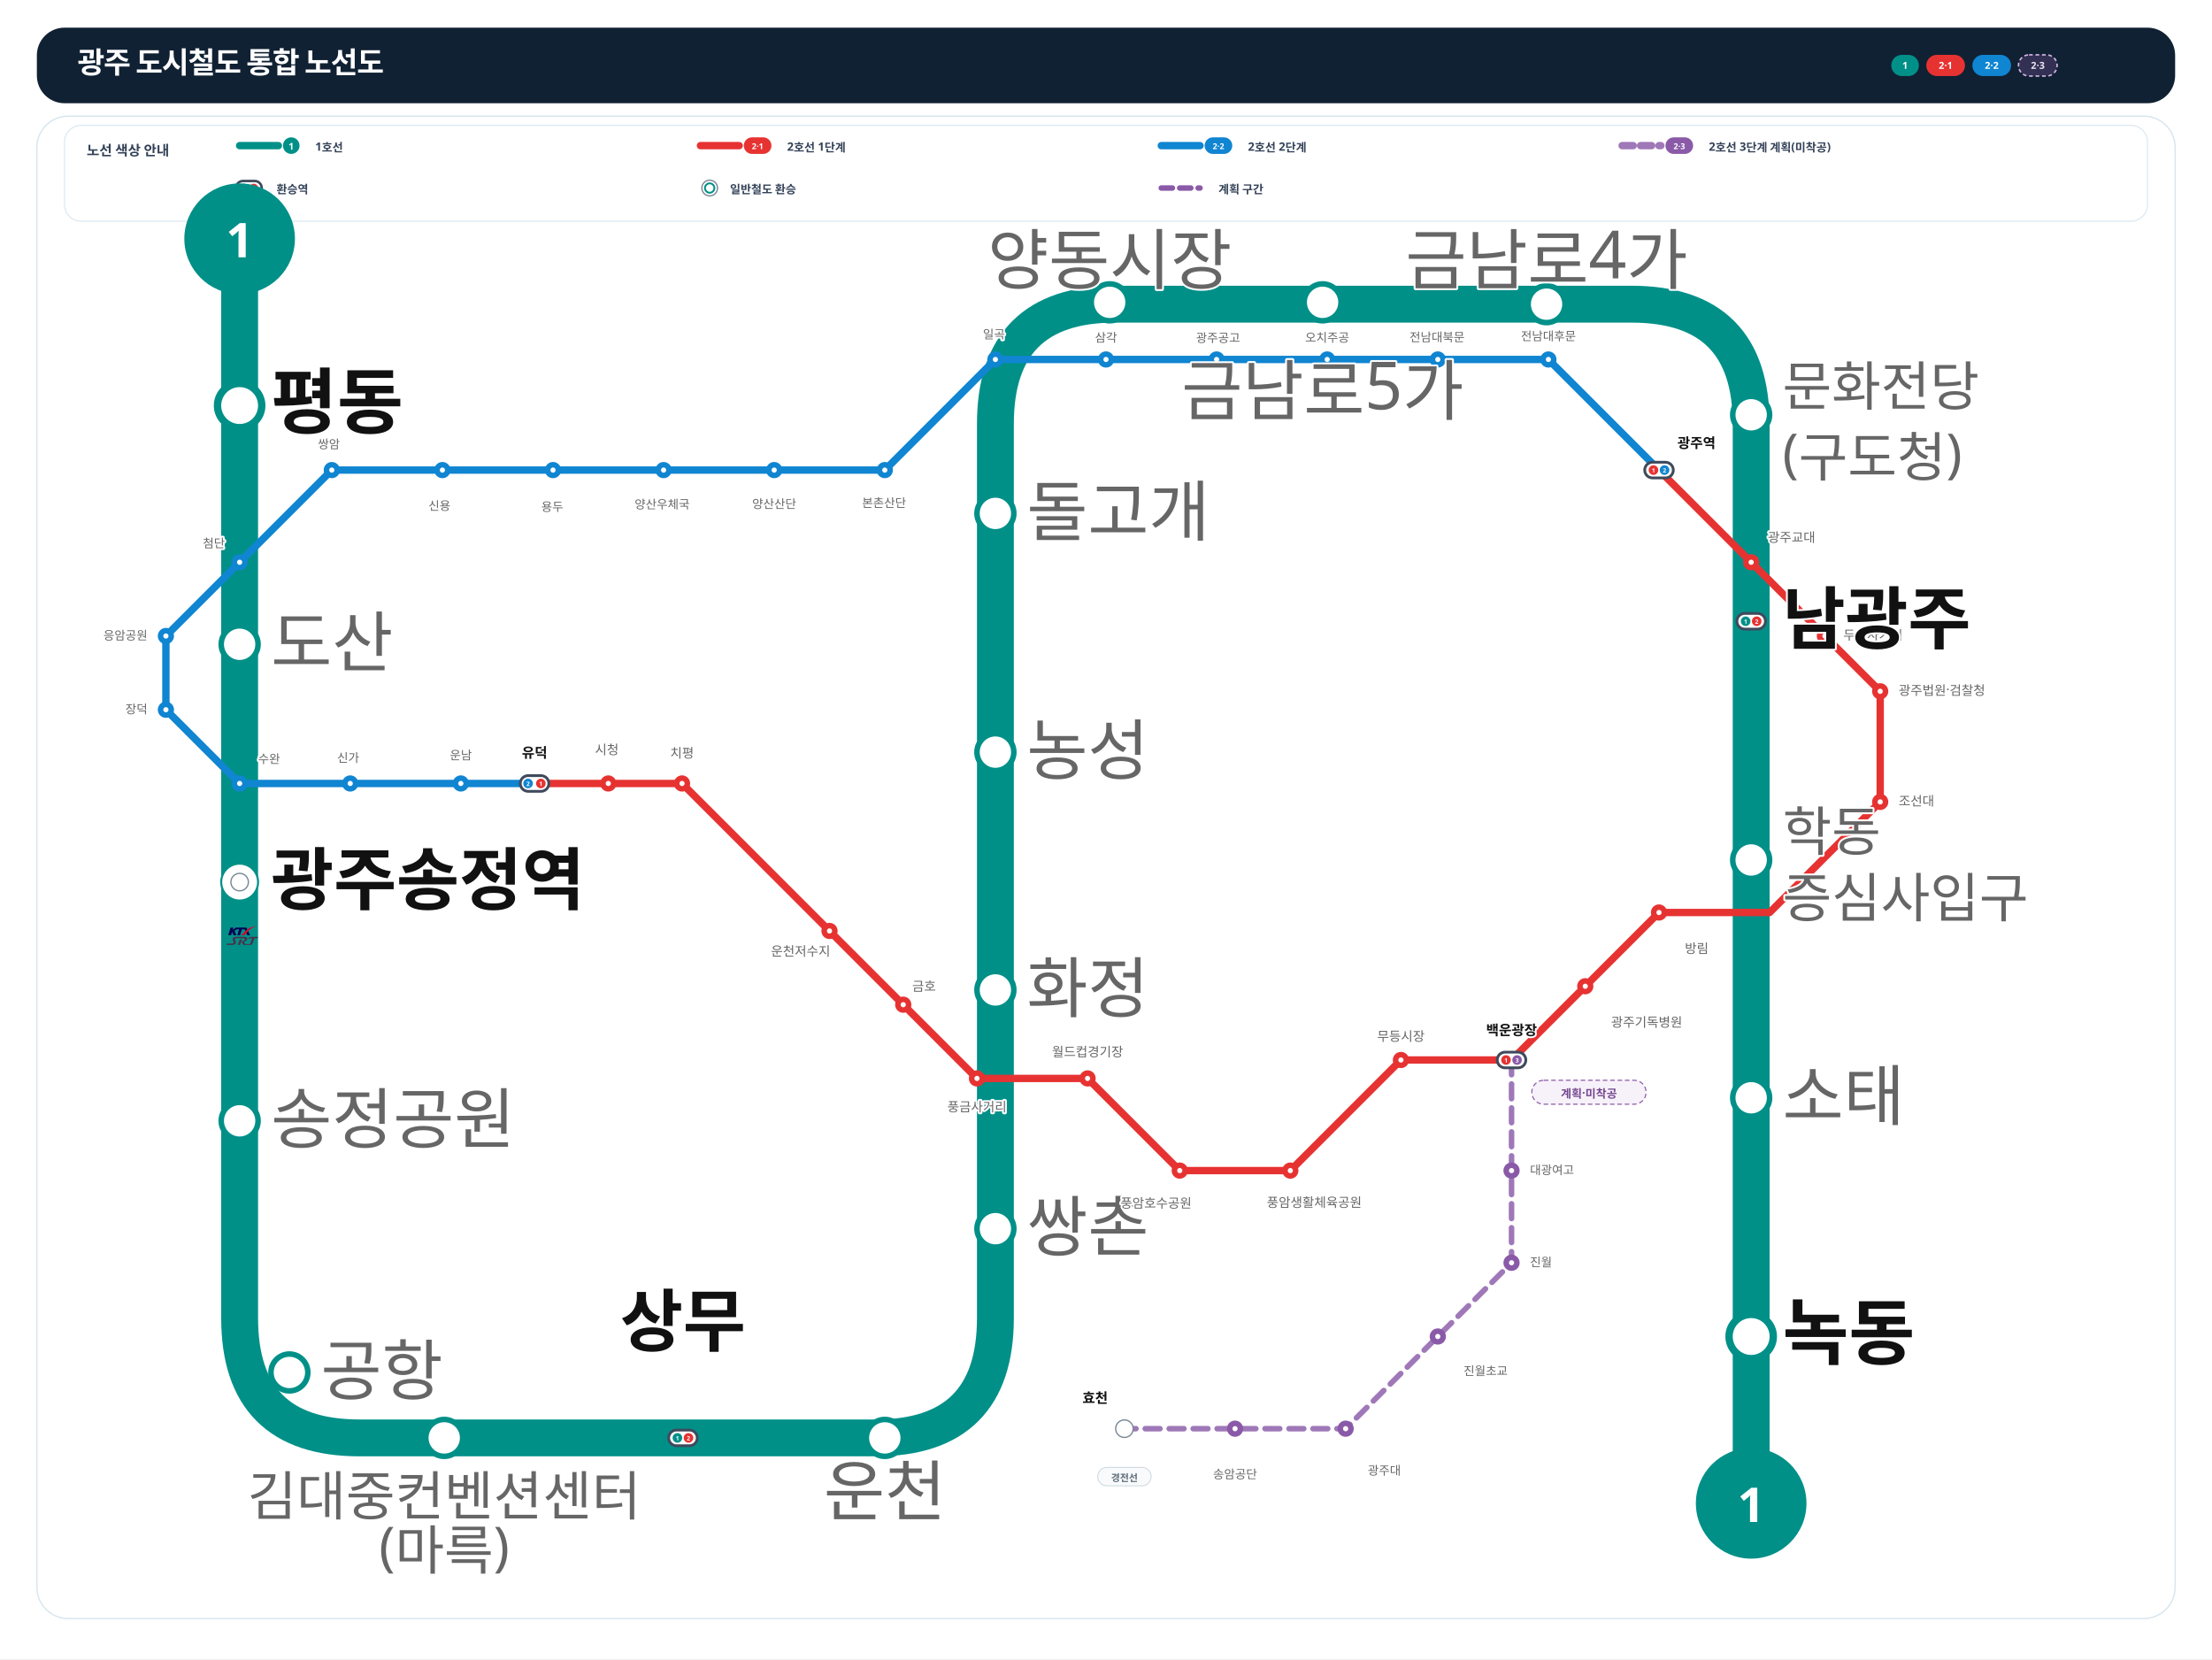
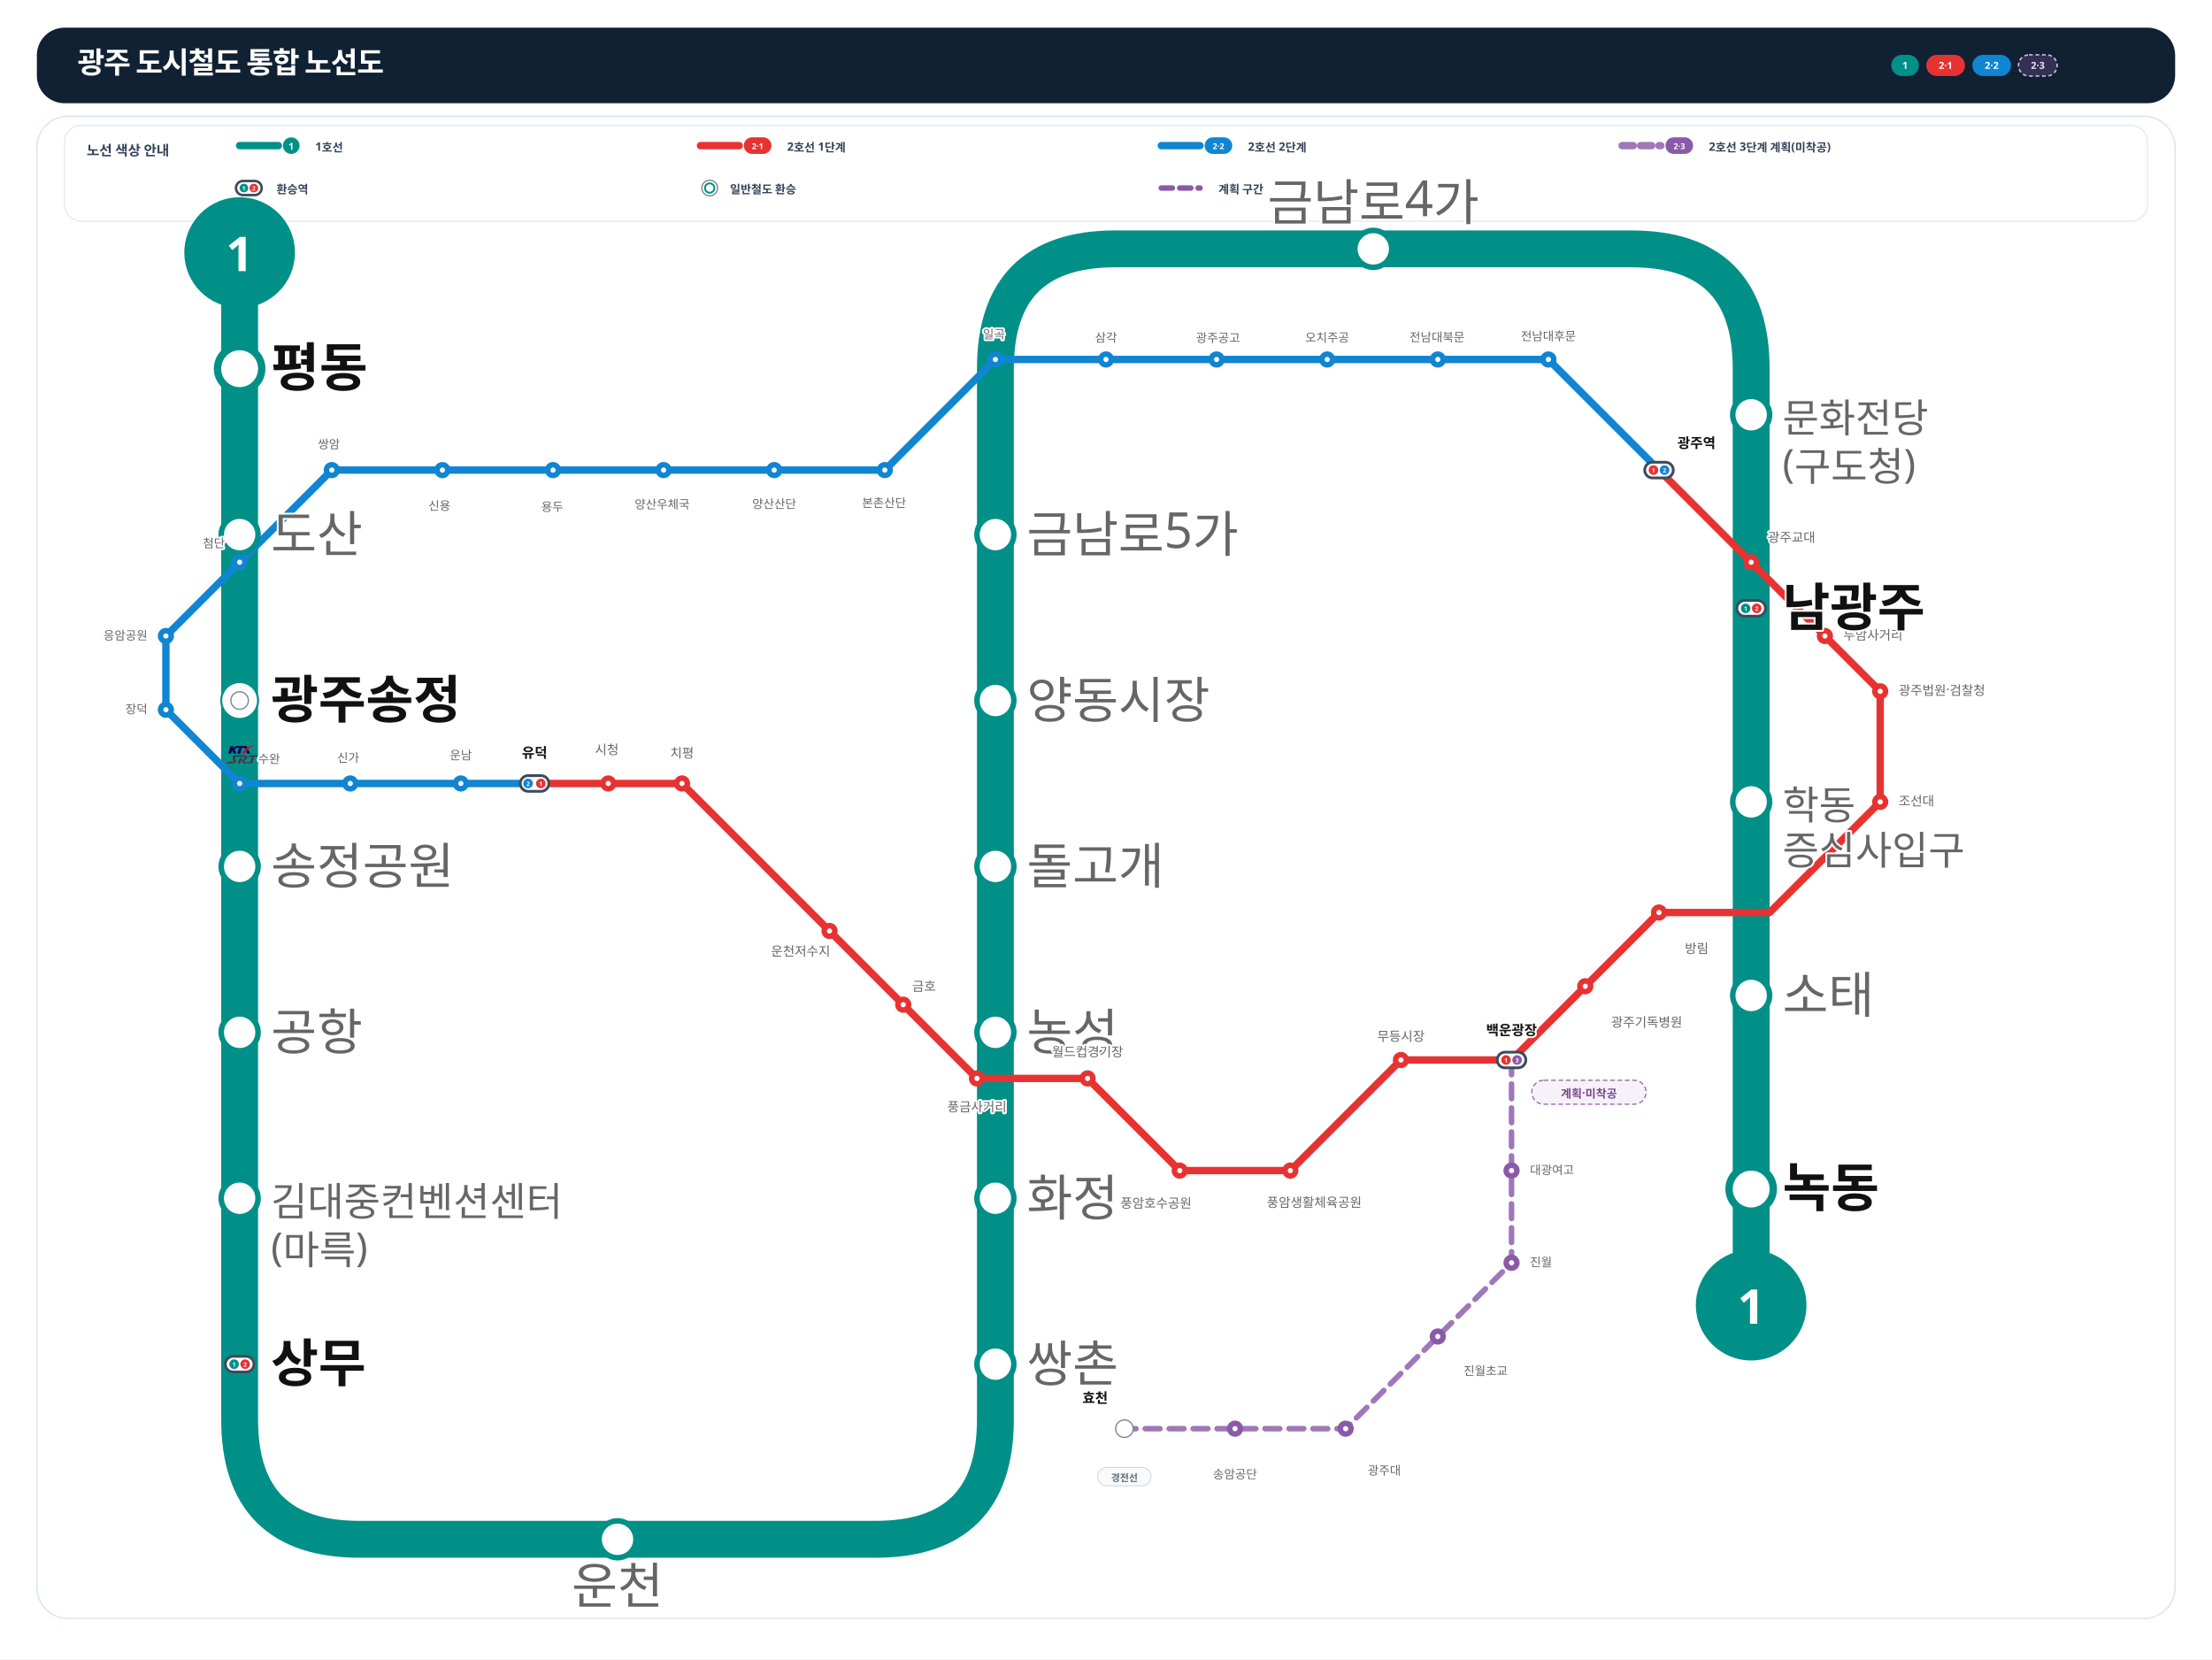
<svg xmlns="http://www.w3.org/2000/svg" width="2400" height="1800" viewBox="0 0 2400 1800" version="1.1" role="img" aria-labelledby="map-title map-description" preserveAspectRatio="xMidYMid meet" id="gwangju-metro-sma-v1-family-map" style="font-family: Pretendard;" data-base-template="easy-subway-sma-v1.svg" data-design-family="sma-v1" data-base-unit-u="8px" data-line-width="1u" data-grid="3u" data-corner-radius="2.5u" data-parallel-gap="0.25u" data-octolinear="true" data-district-labels="removed" data-revision="sma-v1-cultural-center-separation-phase3-status-rail-logos-v5" data-station-data-verified="2026-07-12" data-station-data-basis="GRTC-current-line1-and-official-line2-plan" data-line2-name-status="phase1-citizen-preference;phase2-3-provisional" data-route-shape="octolinear-rounded-ring" data-left-ring-smoothing="237-238-201-202-203" data-font-policy="Pretendard-only" data-phase3-status="planned-unbuilt-separate-project-review" data-cultural-center-overlap="resolved" data-rail-logo-format="inline-svg-paths">
  <defs id="ui-card-background-definitions">
    <clipPath id="rounded-map-card-clip-area">
      <rect x="40" y="126" width="2320" height="1630" rx="34" ry="34" id="rect1" />
    </clipPath>
    <style id="sma-v1-family-style" type="text/css">
#gwangju-metro-sma-v1-family-map { font-family:Pretendard; }
#gwangju-metro-sma-v1-family-map text,
#gwangju-metro-sma-v1-family-map tspan { font-family:Pretendard; }
.ui-title { fill:#FFFFFF; font-size:32px; font-weight:900; letter-spacing:-1px; }
.ui-chip-label { fill:#FFFFFF; font-size:10.5px; font-weight:900; text-anchor:middle; dominant-baseline:middle; }
.ui-note { fill:#6E7F8B; font-size:12px; font-weight:650; letter-spacing:-0.2px; }
.route { fill:none; stroke-width:8px; stroke-linecap:round; stroke-linejoin:round; stroke-miterlimit:1; shape-rendering:geometricPrecision; }
.route-line1-width { stroke-width:40px; }
.route-phase3 { stroke-width:6px; stroke-dasharray:16 10; }
.station-node { fill:#FFFFFF; stroke-width:6px; vector-effect:non-scaling-stroke; shape-rendering:geometricPrecision; }
.station-node-terminal { stroke-width:8px; }
.station-label { paint-order:stroke; stroke:#FFFFFF; stroke-width:4px; stroke-linecap:round; stroke-linejoin:round; text-rendering:geometricPrecision; }
.station-label-ordinary { fill:#666666; font-size:14px; font-weight:400; }
.station-label-small { font-size:13px; }
.station-label-transfer { fill:#111111; font-size:15px; font-weight:600; }
.station-label-terminal { fill:#111111; font-size:15px; font-weight:700; }
.transfer-badge-label { fill:#FFFFFF; font-size:6.5px; font-weight:900; text-anchor:middle; dominant-baseline:central; alignment-baseline:middle; pointer-events:none; }
.legend-title { fill:#344258; font-size:15px; font-weight:900; dominant-baseline:central; }
.legend-name { fill:#344258; font-size:12.5px; font-weight:760; dominant-baseline:central; }
.legend-sub { fill:#6E7F8B; font-size:11.5px; font-weight:600; dominant-baseline:central; }
.rail-chip-text { fill:#5E6C78; font-size:10.5px; font-weight:800; text-anchor:middle; dominant-baseline:central; }

.phase-status-chip-text { fill:#75478F; font-size:12.5px; font-weight:800; text-anchor:middle; dominant-baseline:central; }
</style>
  </defs>
  <rect x="0" y="0" width="2400" height="1800" id="page-background" fill="#FFFFFF" />
  <g id="header-title-legend-and-status-layer">
    <rect x="40" y="30" width="2320" height="82" rx="30" ry="30" id="header-background-pill" fill="#102133" />
    <text x="84" y="79.267" id="header-title-text" class="ui-title">광주 도시철도 통합 노선도</text>
    <g id="header-route-badge-1" class="header-route-badge" data-line="1" data-line-color="#009088">
      <rect x="2052" y="59.5" width="30" height="23" rx="11.5" ry="11.5" fill="#009088" id="rect2" />
      <text x="2067.0" y="71.0" class="ui-chip-label" id="text2">1</text>
    </g>
    <g id="header-route-badge-2-phase1" class="header-route-badge" data-line="2-phase1" data-line-color="#E63332">
      <rect x="2090" y="59.5" width="42" height="23" rx="11.5" ry="11.5" fill="#E63332" id="rect3" />
      <text x="2111.0" y="71.0" class="ui-chip-label" id="text3">2·1</text>
    </g>
    <g id="header-route-badge-2-phase2" class="header-route-badge" data-line="2-phase2" data-line-color="#1085D1">
      <rect x="2140" y="59.5" width="42" height="23" rx="11.5" ry="11.5" fill="#1085D1" id="rect4" />
      <text x="2161.0" y="71.0" class="ui-chip-label" id="text4">2·2</text>
    </g>
    <g id="header-route-badge-2-phase3" class="header-route-badge" data-line="2-phase3" data-line-color="#8A5AA8" data-status="planned-unbuilt">
      <rect x="2190" y="59.5" width="42" height="23" rx="11.5" ry="11.5" fill="#8A5AA8" id="rect5" fill-opacity="0.28" stroke="#D4B7E3" stroke-width="1.6" stroke-dasharray="4 3" />
      <text x="2211.0" y="71.0" class="ui-chip-label" id="text5" style="fill:#F0E5F5">2·3</text>
    </g>
  </g>
  <rect x="40" y="126" width="2320" height="1630" rx="34" ry="34" id="main-map-card-background" fill="#FFFFFF" stroke="#D7E5EE" stroke-width="1.4" />
  <g id="top-route-line-explanation-layer" data-name="상단 노선 색상 안내">
    <rect x="70" y="136" width="2260" height="104" rx="18" ry="18" id="top-route-line-explanation-background" fill="#FFFFFF" stroke="#D7E5EE" stroke-width="1.1" opacity="0.96" />
    <text x="94" y="162" id="top-route-line-explanation-title" class="legend-title">노선 색상 안내</text>
    <path d="M 260 158 L 302 158" fill="none" stroke="#009088" stroke-width="8" stroke-linecap="round" id="path5" />
    <rect x="307" y="149" width="18" height="18" rx="9" ry="9" fill="#009088" id="rect6" />
    <text x="316.0" y="158.4" fill="#FFFFFF" font-size="10.2" font-weight="900" text-anchor="middle" dominant-baseline="central" alignment-baseline="middle" id="text6">1</text>
    <text x="342" y="158.4" class="legend-name" text-anchor="start" id="text7">1호선</text>
    <path d="M 760 158 L 802 158" fill="none" stroke="#E63332" stroke-width="8" stroke-linecap="round" id="path7" />
    <rect x="807" y="149" width="30" height="18" rx="9" ry="9" fill="#E63332" id="rect7" />
    <text x="822.0" y="158.4" fill="#FFFFFF" font-size="8.8" font-weight="900" text-anchor="middle" dominant-baseline="central" alignment-baseline="middle" id="text8">2·1</text>
    <text x="854" y="158.4" class="legend-name" text-anchor="start" id="text9">2호선 1단계</text>
    <path d="M 1260 158 L 1302 158" fill="none" stroke="#1085D1" stroke-width="8" stroke-linecap="round" id="path9" />
    <rect x="1307" y="149" width="30" height="18" rx="9" ry="9" fill="#1085D1" id="rect9" />
    <text x="1322.0" y="158.4" fill="#FFFFFF" font-size="8.8" font-weight="900" text-anchor="middle" dominant-baseline="central" alignment-baseline="middle" id="text10">2·2</text>
    <text x="1354" y="158.4" class="legend-name" text-anchor="start" id="text11">2호선 2단계</text>
    <path d="M 1760 158 L 1802 158" fill="none" stroke="#8A5AA8" stroke-width="8" stroke-linecap="round" stroke-dasharray="12 8" id="path11" stroke-opacity="0.82" />
    <rect x="1807" y="149" width="30" height="18" rx="9" ry="9" fill="#8A5AA8" id="rect11" />
    <text x="1822.0" y="158.4" fill="#FFFFFF" font-size="8.8" font-weight="900" text-anchor="middle" dominant-baseline="central" alignment-baseline="middle" id="text12">2·3</text>
    <text x="1854" y="158.4" class="legend-name" text-anchor="start" id="text13">2호선 3단계 계획(미착공)</text>
    <g id="legend-transfer-capsule" class="ourclass-transfer-symbol">
      <path d="M 263.7 204 L 276.3 204" fill="none" stroke="#3F4A5C" stroke-width="18.0" stroke-linecap="round" stroke-linejoin="round" id="path13" />
      <path d="M 263.7 204 L 276.3 204" fill="none" stroke="#FFFFFF" stroke-width="12.6" stroke-linecap="round" stroke-linejoin="round" id="path14" />
      <circle cx="264.6" cy="204" r="4.68" fill="#009088" id="circle14" />
      <text x="264.6" y="204.18" class="transfer-badge-label" font-size="5.85" id="text14">1</text>
      <circle cx="275.4" cy="204" r="4.68" fill="#E63332" id="circle15" />
      <text x="275.4" y="204.18" class="transfer-badge-label" font-size="5.85" id="text15">2</text>
    </g>
    <text x="300" y="204.4" class="legend-name" id="text16">환승역</text>
    <circle cx="770" cy="204" r="8.5" fill="#FFFFFF" stroke="#7A8895" stroke-width="1.4" id="circle16" />
    <circle cx="770" cy="204" r="5.1" fill="#FFFFFF" stroke="#009088" stroke-width="2" id="circle17" />
    <text x="792" y="204.4" class="legend-name" id="text17">일반철도 환승</text>
    <path d="M 1260 204 L 1302 204" fill="none" stroke="#8A5AA8" stroke-width="6" stroke-linecap="round" stroke-dasharray="12 8" id="path17" />
    <text x="1322" y="204.4" class="legend-name" id="text18">계획 구간</text>
  </g>
  <g id="map-card-clipped-content-layer" clip-path="url(#rounded-map-card-clip-area)">
    <g id="main-map-layer">
      <g id="route-lines-layer" data-name="노선" class="render-layer route-layer">
-         <path d="M 260 259 L 260 440 L 260 1430 Q 260 1560 390 1560 L 950 1560 Q 1080 1560 1080 1430 L 1080 460 Q 1080 330 1210 330 L 1770 330 Q 1900 330 1900 460 L 1900 1450 L 1900 1631" id="route-line1" class="route route-line1-width" stroke="#009088" data-line="line1" data-line-color="#009088" />
+         <path d="M 260 274 L 260 400 L 260 1540 Q 260 1670 390 1670 L 950 1670 Q 1080 1670 1080 1540 L 1080 400 Q 1080 270 1210 270 L 1770 270 Q 1900 270 1900 400 L 1900 1290 L 1900 1416" id="route-line1" class="route route-line1-width" stroke="#009088" data-line="line1" data-line-color="#009088" />
        <g class="line-terminal-badge" data-role="line-terminal-badge" id="line-terminal-badge-pyeongdong">
-           <circle cx="260" cy="259" r="60" fill="#009088" data-role="line-terminal-badge" id="line-terminal-badge-circle-pyeongdong" />
-           <text x="260" y="259" fill="#FFFFFF" font-size="52" font-weight="900" text-anchor="middle" dominant-baseline="central" data-role="line-terminal-badge" id="line-terminal-badge-label-pyeongdong">1</text>
+           <circle cx="260" cy="274" r="60" fill="#009088" data-role="line-terminal-badge" id="line-terminal-badge-circle-pyeongdong" />
+           <text x="260" y="274" fill="#FFFFFF" font-size="52" font-weight="900" text-anchor="middle" dominant-baseline="central" data-role="line-terminal-badge" id="line-terminal-badge-label-pyeongdong">1</text>
        </g>
        <g class="line-terminal-badge" data-role="line-terminal-badge" id="line-terminal-badge-nokdong">
-           <circle cx="1900" cy="1631" r="60" fill="#009088" data-role="line-terminal-badge" id="line-terminal-badge-circle-nokdong" />
-           <text x="1900" y="1631" fill="#FFFFFF" font-size="52" font-weight="900" text-anchor="middle" dominant-baseline="central" data-role="line-terminal-badge" id="line-terminal-badge-label-nokdong">1</text>
+           <circle cx="1900" cy="1416" r="60" fill="#009088" data-role="line-terminal-badge" id="line-terminal-badge-circle-nokdong" />
+           <text x="1900" y="1416" fill="#FFFFFF" font-size="52" font-weight="900" text-anchor="middle" dominant-baseline="central" data-role="line-terminal-badge" id="line-terminal-badge-label-nokdong">1</text>
        </g>
        <polyline points="580,850 660,850 740,850 820,930 900,1010 980,1090 1060,1170 1180,1170 1280,1270 1400,1270 1520,1150 1640,1150 1720,1070 1800,990 1920,990 1980,930 2040,870 2040,750 1980,690 1900,610 1800,510" id="route-line2-phase1" class="route" stroke="#E63332" data-line="line2-phase1" data-line-color="#E63332" data-bend-smoothing="round-cap-round-join-global-pass" data-direction-system="octolinear" data-cultural-center-separation="1800,990-1920,990-1980,930" />
        <polyline points="1800,510 1680,390 1560,390 1440,390 1320,390 1200,390 1080,390 960,510 840,510 720,510 600,510 480,510 360,510 260,610 180,690 180,770 260,850 380,850 500,850 580,850" id="route-line2-phase2" class="route" stroke="#1085D1" data-line="line2-phase2" data-line-color="#1085D1" data-bend-smoothing="round-cap-round-join-global-pass" data-direction-system="octolinear" />
        <polyline points="1640,1150 1640,1270 1640,1370 1560,1450 1460,1550 1340,1550 1220,1550" id="route-line2-phase3" class="route route-phase3" stroke="#8A5AA8" data-line="line2-phase3" data-line-color="#8A5AA8" data-status="planned-unbuilt" data-project-review="separate-project-after-phase1-2" stroke-opacity="0.82" />
      </g>
      <g id="phase3-planning-status-chip" data-status="planned-unbuilt" data-name="2호선 3단계 상태">
        <rect x="1662" y="1172" width="124" height="26" rx="13" ry="13" fill="#F7F2FA" stroke="#8A5AA8" stroke-width="1.2" stroke-dasharray="5 3" id="rect8" />
        <text x="1724" y="1185.5" class="phase-status-chip-text" id="text19">계획·미착공</text>
      </g>
      <g id="station-symbols-layer" data-name="역" class="render-layer station-layer">
-         <circle cx="260" cy="440" r="24" class="station-node station-node-terminal" stroke="#009088" id="circle19" />
-         <circle cx="260" cy="699" r="20" class="station-node" stroke="#009088" id="circle20" />
-         <circle cx="260" cy="1216" r="20" class="station-node" stroke="#009088" id="circle21" />
-         <circle cx="314" cy="1489" r="20" class="station-node" stroke="#009088" id="circle22" />
-         <circle cx="482" cy="1560" r="20" class="station-node" stroke="#009088" id="circle23" />
-         <circle cx="960" cy="1560" r="20" class="station-node" stroke="#009088" id="circle24" />
-         <circle cx="1080" cy="1333" r="20" class="station-node" stroke="#009088" id="circle25" />
-         <circle cx="1080" cy="1074" r="20" class="station-node" stroke="#009088" id="circle26" />
-         <circle cx="1080" cy="816" r="20" class="station-node" stroke="#009088" id="circle27" />
-         <circle cx="1080" cy="557" r="20" class="station-node" stroke="#009088" id="circle28" />
-         <circle cx="1204" cy="328" r="20" class="station-node" stroke="#009088" id="circle29" />
-         <circle cx="1435" cy="328" r="20" class="station-node" stroke="#009088" id="circle30" />
-         <circle cx="1678" cy="330" r="20" class="station-node" stroke="#009088" id="circle31" />
+         <circle cx="260" cy="400" r="24" class="station-node station-node-terminal" stroke="#009088" id="circle19" />
+         <circle cx="260" cy="580" r="20" class="station-node" stroke="#009088" id="circle20" />
+         <circle cx="260" cy="940" r="20" class="station-node" stroke="#009088" id="circle21" />
+         <circle cx="260" cy="1120" r="20" class="station-node" stroke="#009088" id="circle22" />
+         <circle cx="260" cy="1300" r="20" class="station-node" stroke="#009088" id="circle23" />
+         <circle cx="670" cy="1670" r="20" class="station-node" stroke="#009088" id="circle24" />
+         <circle cx="1080" cy="1480" r="20" class="station-node" stroke="#009088" id="circle25" />
+         <circle cx="1080" cy="1300" r="20" class="station-node" stroke="#009088" id="circle26" />
+         <circle cx="1080" cy="1120" r="20" class="station-node" stroke="#009088" id="circle27" />
+         <circle cx="1080" cy="940" r="20" class="station-node" stroke="#009088" id="circle28" />
+         <circle cx="1080" cy="760" r="20" class="station-node" stroke="#009088" id="circle29" />
+         <circle cx="1080" cy="580" r="20" class="station-node" stroke="#009088" id="circle30" />
+         <circle cx="1490" cy="270" r="20" class="station-node" stroke="#009088" id="circle31" />
        <circle cx="1900" cy="450" r="20" class="station-node" stroke="#009088" id="circle32" />
-         <circle cx="1900" cy="933" r="20" class="station-node" stroke="#009088" id="circle33" />
-         <circle cx="1900" cy="1191" r="20" class="station-node" stroke="#009088" id="circle34" />
-         <circle cx="1900" cy="1450" r="24" class="station-node station-node-terminal" stroke="#009088" id="circle35" />
+         <circle cx="1900" cy="870" r="20" class="station-node" stroke="#009088" id="circle33" />
+         <circle cx="1900" cy="1080" r="20" class="station-node" stroke="#009088" id="circle34" />
+         <circle cx="1900" cy="1290" r="24" class="station-node station-node-terminal" stroke="#009088" id="circle35" />
        <circle cx="660" cy="850" r="5.8" class="station-node" stroke="#E63332" data-station="201" data-station-name="시청" id="circle36" />
        <circle cx="740" cy="850" r="5.8" class="station-node" stroke="#E63332" data-station="202" data-station-name="치평" id="circle37" />
        <circle cx="900" cy="1010" r="5.8" class="station-node" stroke="#E63332" id="circle38" />
        <circle cx="980" cy="1090" r="5.8" class="station-node" stroke="#E63332" id="circle39" />
        <circle cx="1060" cy="1170" r="5.8" class="station-node" stroke="#E63332" id="circle40" />
        <circle cx="1180" cy="1170" r="5.8" class="station-node" stroke="#E63332" id="circle41" />
        <circle cx="1280" cy="1270" r="5.8" class="station-node" stroke="#E63332" id="circle42" />
        <circle cx="1400" cy="1270" r="5.8" class="station-node" stroke="#E63332" id="circle43" />
        <circle cx="1520" cy="1150" r="5.8" class="station-node" stroke="#E63332" id="circle44" />
        <circle cx="1720" cy="1070" r="5.8" class="station-node" stroke="#E63332" id="circle45" />
        <circle cx="1800" cy="990" r="5.8" class="station-node" stroke="#E63332" id="circle46" />
        <circle cx="2040" cy="870" r="5.8" class="station-node" stroke="#E63332" id="circle47" />
        <circle cx="2040" cy="750" r="5.8" class="station-node" stroke="#E63332" id="circle48" />
        <circle cx="1980" cy="690" r="5.8" class="station-node" stroke="#E63332" id="circle49" />
        <circle cx="1900" cy="610" r="5.8" class="station-node" stroke="#E63332" id="circle50" />
        <circle cx="1680" cy="390" r="5.8" class="station-node" stroke="#1085D1" id="circle51" />
        <circle cx="1560" cy="390" r="5.8" class="station-node" stroke="#1085D1" id="circle52" />
        <circle cx="1440" cy="390" r="5.8" class="station-node" stroke="#1085D1" id="circle53" />
        <circle cx="1320" cy="390" r="5.8" class="station-node" stroke="#1085D1" id="circle54" />
        <circle cx="1200" cy="390" r="5.8" class="station-node" stroke="#1085D1" id="circle55" />
        <circle cx="1080" cy="390" r="5.8" class="station-node" stroke="#1085D1" id="circle56" />
        <circle cx="960" cy="510" r="5.8" class="station-node" stroke="#1085D1" id="circle57" />
        <circle cx="840" cy="510" r="5.8" class="station-node" stroke="#1085D1" id="circle58" />
        <circle cx="720" cy="510" r="5.8" class="station-node" stroke="#1085D1" id="circle59" />
        <circle cx="600" cy="510" r="5.8" class="station-node" stroke="#1085D1" id="circle60" />
        <circle cx="480" cy="510" r="5.8" class="station-node" stroke="#1085D1" id="circle61" />
        <circle cx="360" cy="510" r="5.8" class="station-node" stroke="#1085D1" id="circle62" />
        <circle cx="260" cy="610" r="5.8" class="station-node" stroke="#1085D1" id="circle63" />
        <circle cx="180" cy="690" r="5.8" class="station-node" stroke="#1085D1" id="circle64" />
        <circle cx="180" cy="770" r="5.8" class="station-node" stroke="#1085D1" id="circle65" />
        <circle cx="260" cy="850" r="5.8" class="station-node" stroke="#1085D1" id="circle66" />
        <circle cx="380" cy="850" r="5.8" class="station-node" stroke="#1085D1" id="circle67" />
        <circle cx="500" cy="850" r="5.8" class="station-node" stroke="#1085D1" id="circle68" />
        <circle cx="1640" cy="1270" r="5.8" class="station-node" stroke="#8A5AA8" id="circle69" />
        <circle cx="1640" cy="1370" r="5.8" class="station-node" stroke="#8A5AA8" id="circle70" />
        <circle cx="1560" cy="1450" r="5.8" class="station-node" stroke="#8A5AA8" id="circle71" />
        <circle cx="1460" cy="1550" r="5.8" class="station-node" stroke="#8A5AA8" id="circle72" />
        <circle cx="1340" cy="1550" r="5.8" class="station-node" stroke="#8A5AA8" id="circle73" />
-         <circle cx="260" cy="957" r="20" fill="#FFFFFF" stroke="#009088" stroke-width="2.2" data-station="117" id="circle74" />
+         <circle cx="260" cy="760" r="20" fill="#FFFFFF" stroke="#009088" stroke-width="2.2" data-station="117" id="circle74" />
        <circle cx="1220" cy="1550" r="6.2" fill="#FFFFFF" stroke="#8A5AA8" stroke-width="2.6" data-station="244" id="circle75" />
      </g>
      <g id="rail-transfer-symbols-layer">
        <circle cx="1220" cy="1550" r="9.5" fill="#FFFFFF" stroke="#7A8895" stroke-width="1.4" data-role="rail-transfer" id="circle76" />
-         <circle cx="260" cy="957" r="9.5" fill="#FFFFFF" stroke="#7A8895" stroke-width="1.4" data-role="rail-transfer" id="circle77" />
+         <circle cx="260" cy="760" r="9.5" fill="#FFFFFF" stroke="#7A8895" stroke-width="1.4" data-role="rail-transfer" id="circle77" />
      </g>
      <g id="transfer-station-symbols-layer" data-name="환승역 캡슐" class="render-layer transfer-layer">
        <g id="transfer-station-symbol-상무" class="ourclass-transfer-symbol">
-           <path d="M 734 1560 L 748 1560" fill="none" stroke="#3F4A5C" stroke-width="20.0" stroke-linecap="round" stroke-linejoin="round" id="path77" />
-           <path d="M 734 1560 L 748 1560" fill="none" stroke="#FFFFFF" stroke-width="14.0" stroke-linecap="round" stroke-linejoin="round" id="path78" />
-           <circle cx="735" cy="1560" r="5.2" fill="#009088" id="circle78" />
-           <text x="735" y="1560.2" class="transfer-badge-label" font-size="6.5" id="text78">1</text>
-           <circle cx="747" cy="1560" r="5.2" fill="#E63332" id="circle79" />
-           <text x="747" y="1560.2" class="transfer-badge-label" font-size="6.5" id="text79">2</text>
+           <path d="M 253 1480 L 267 1480" fill="none" stroke="#3F4A5C" stroke-width="20.0" stroke-linecap="round" stroke-linejoin="round" id="path77" />
+           <path d="M 253 1480 L 267 1480" fill="none" stroke="#FFFFFF" stroke-width="14.0" stroke-linecap="round" stroke-linejoin="round" id="path78" />
+           <circle cx="254" cy="1480" r="5.2" fill="#009088" id="circle78" />
+           <text x="254" y="1480.2" class="transfer-badge-label" font-size="6.5" id="text78">1</text>
+           <circle cx="266" cy="1480" r="5.2" fill="#E63332" id="circle79" />
+           <text x="266" y="1480.2" class="transfer-badge-label" font-size="6.5" id="text79">2</text>
        </g>
        <g id="transfer-station-symbol-남광주" class="ourclass-transfer-symbol">
-           <path d="M 1893 674 L 1907 674" fill="none" stroke="#3F4A5C" stroke-width="20.0" stroke-linecap="round" stroke-linejoin="round" id="path79" />
-           <path d="M 1893 674 L 1907 674" fill="none" stroke="#FFFFFF" stroke-width="14.0" stroke-linecap="round" stroke-linejoin="round" id="path80" />
-           <circle cx="1894" cy="674" r="5.2" fill="#009088" id="circle80" />
-           <text x="1894" y="674.2" class="transfer-badge-label" font-size="6.5" id="text80">1</text>
-           <circle cx="1906" cy="674" r="5.2" fill="#E63332" id="circle81" />
-           <text x="1906" y="674.2" class="transfer-badge-label" font-size="6.5" id="text81">2</text>
+           <path d="M 1893 660 L 1907 660" fill="none" stroke="#3F4A5C" stroke-width="20.0" stroke-linecap="round" stroke-linejoin="round" id="path79" />
+           <path d="M 1893 660 L 1907 660" fill="none" stroke="#FFFFFF" stroke-width="14.0" stroke-linecap="round" stroke-linejoin="round" id="path80" />
+           <circle cx="1894" cy="660" r="5.2" fill="#009088" id="circle80" />
+           <text x="1894" y="660.2" class="transfer-badge-label" font-size="6.5" id="text80">1</text>
+           <circle cx="1906" cy="660" r="5.2" fill="#E63332" id="circle81" />
+           <text x="1906" y="660.2" class="transfer-badge-label" font-size="6.5" id="text81">2</text>
        </g>
        <g id="transfer-station-symbol-유덕" class="ourclass-transfer-symbol" data-station="238" data-station-name="유덕" data-node-role="transfer-capsule" data-transfer-type="phase" data-center-x="580" data-center-y="850">
          <path d="M 573.0 850 L 587.0 850" fill="none" stroke="#3F4A5C" stroke-width="20.0" stroke-linecap="round" stroke-linejoin="round" id="path81" />
          <path d="M 573.0 850 L 587.0 850" fill="none" stroke="#FFFFFF" stroke-width="14.0" stroke-linecap="round" stroke-linejoin="round" id="path82" />
          <circle cx="586.808" cy="850" r="5.2" fill="#e63332" id="circle82" />
          <text x="586.808" y="850.2" class="transfer-badge-label" font-size="6.5" id="text82">1</text>
          <circle cx="572.955" cy="850" r="5.2" fill="#1085d1" id="circle83" />
          <text x="572.955" y="850.2" class="transfer-badge-label" font-size="6.5" id="text83">2</text>
        </g>
        <g id="transfer-station-symbol-광주역" class="ourclass-transfer-symbol" data-station="219" data-station-name="광주역" data-node-role="transfer-capsule" data-transfer-type="phase" data-rail-transfer="true">
          <path d="M 1793.0 510 L 1807.0 510" fill="none" stroke="#3F4A5C" stroke-width="20.0" stroke-linecap="round" stroke-linejoin="round" id="path83" />
          <path d="M 1793.0 510 L 1807.0 510" fill="none" stroke="#FFFFFF" stroke-width="14.0" stroke-linecap="round" stroke-linejoin="round" id="path84" />
          <circle cx="1794.0" cy="510" r="5.2" fill="#E63332" id="circle84" />
          <text x="1794.0" y="510.2" class="transfer-badge-label" font-size="6.5" id="text84">1</text>
          <circle cx="1806.0" cy="510" r="5.2" fill="#1085D1" id="circle85" />
          <text x="1806.0" y="510.2" class="transfer-badge-label" font-size="6.5" id="text85">2</text>
        </g>
        <g id="transfer-station-symbol-백운광장" class="ourclass-transfer-symbol" data-station="211" data-station-name="백운광장" data-node-role="transfer-capsule" data-transfer-type="phase">
          <path d="M 1633.0 1150 L 1647.0 1150" fill="none" stroke="#3F4A5C" stroke-width="20.0" stroke-linecap="round" stroke-linejoin="round" id="path85" />
          <path d="M 1633.0 1150 L 1647.0 1150" fill="none" stroke="#FFFFFF" stroke-width="14.0" stroke-linecap="round" stroke-linejoin="round" id="path86" />
          <circle cx="1634.0" cy="1150" r="5.2" fill="#E63332" id="circle86" />
          <text x="1634.0" y="1150.2" class="transfer-badge-label" font-size="6.5" id="text86">1</text>
          <circle cx="1646.0" cy="1150" r="5.2" fill="#8A5AA8" id="circle87" />
          <text x="1646.0" y="1150.2" class="transfer-badge-label" font-size="6.5" id="text87">3</text>
        </g>
      </g>
      <g id="station-name-labels-layer" data-name="역명" class="render-layer label-layer">
        <g id="station-label-group-119" data-station="119" data-station-name="평동" data-label-role="terminal">
-           <text x="294" y="464" id="station-label-119" class="station-label station-label-terminal" text-anchor="start" font-size="78" style="font-size:78px">평동</text>
+           <text x="294" y="419" id="station-label-119" class="station-label station-label-terminal" text-anchor="start" font-size="57" style="font-size:57px">평동</text>
        </g>
        <g id="station-label-group-118" data-station="118" data-station-name="도산" data-label-role="ordinary">
-           <text x="294" y="723" id="station-label-118" class="station-label station-label-ordinary" text-anchor="start" font-size="72" style="font-size:72px">도산</text>
+           <text x="294" y="599" id="station-label-118" class="station-label station-label-ordinary" text-anchor="start" font-size="54" style="font-size:54px">도산</text>
        </g>
        <g id="station-label-group-117" data-station="117" data-station-name="광주송정" data-label-role="transfer">
-           <text x="294" y="981" id="station-label-117" class="station-label station-label-transfer" text-anchor="start" font-size="74" style="font-size:74px">광주송정역</text>
+           <text x="294" y="779" id="station-label-117" class="station-label station-label-transfer" text-anchor="start" font-size="56" style="font-size:56px">광주송정</text>
        </g>
        <g id="station-label-group-116" data-station="116" data-station-name="송정공원" data-label-role="ordinary">
-           <text x="294" y="1240" id="station-label-116" class="station-label station-label-ordinary" text-anchor="start" font-size="72" style="font-size:72px">송정공원</text>
+           <text x="294" y="959" id="station-label-116" class="station-label station-label-ordinary" text-anchor="start" font-size="54" style="font-size:54px">송정공원</text>
        </g>
        <g id="station-label-group-115" data-station="115" data-station-name="공항" data-label-role="ordinary">
-           <text x="348" y="1513" id="station-label-115" class="station-label station-label-ordinary" text-anchor="start" font-size="72" style="font-size:72px">공항</text>
+           <text x="294" y="1139" id="station-label-115" class="station-label station-label-ordinary" text-anchor="start" font-size="54" style="font-size:54px">공항</text>
        </g>
        <g id="station-label-group-114" data-station="114" data-station-name="김대중컨벤션센터 (마륵)" data-label-role="ordinary">
-           <text x="482" y="1644" id="station-label-114" class="station-label station-label-ordinary station-label-small" text-anchor="middle" font-size="58" style="font-size:58px">김대중컨벤션센터</text>
-           <text x="482" y="1698" id="station-label-114-2" class="station-label station-label-ordinary station-label-small" text-anchor="middle" font-size="58" style="font-size:58px">(마륵)</text>
+           <text x="294" y="1319" id="station-label-114" class="station-label station-label-ordinary station-label-small" text-anchor="start" font-size="43" style="font-size:43px">김대중컨벤션센터</text>
+           <text x="294" y="1368" id="station-label-114-2" class="station-label station-label-ordinary station-label-small" text-anchor="start" font-size="43" style="font-size:43px">(마륵)</text>
        </g>
        <g id="station-label-group-112" data-station="112" data-station-name="운천" data-label-role="ordinary">
-           <text x="960" y="1644" id="station-label-112" class="station-label station-label-ordinary" text-anchor="middle" font-size="72" style="font-size:72px">운천</text>
+           <text x="670" y="1740" id="station-label-112" class="station-label station-label-ordinary" text-anchor="middle" font-size="54" style="font-size:54px">운천</text>
        </g>
        <g id="station-label-group-111" data-station="111" data-station-name="쌍촌" data-label-role="ordinary">
-           <text x="1114" y="1357" id="station-label-111" class="station-label station-label-ordinary" text-anchor="start" font-size="72" style="font-size:72px">쌍촌</text>
+           <text x="1114" y="1499" id="station-label-111" class="station-label station-label-ordinary" text-anchor="start" font-size="54" style="font-size:54px">쌍촌</text>
        </g>
        <g id="station-label-group-110" data-station="110" data-station-name="화정" data-label-role="ordinary">
-           <text x="1114" y="1098" id="station-label-110" class="station-label station-label-ordinary" text-anchor="start" font-size="72" style="font-size:72px">화정</text>
+           <text x="1114" y="1319" id="station-label-110" class="station-label station-label-ordinary" text-anchor="start" font-size="54" style="font-size:54px">화정</text>
        </g>
        <g id="station-label-group-109" data-station="109" data-station-name="농성" data-label-role="ordinary">
-           <text x="1114" y="840" id="station-label-109" class="station-label station-label-ordinary" text-anchor="start" font-size="72" style="font-size:72px">농성</text>
+           <text x="1114" y="1139" id="station-label-109" class="station-label station-label-ordinary" text-anchor="start" font-size="54" style="font-size:54px">농성</text>
        </g>
        <g id="station-label-group-108" data-station="108" data-station-name="돌고개" data-label-role="ordinary">
-           <text x="1114" y="581" id="station-label-108" class="station-label station-label-ordinary" text-anchor="start" font-size="72" style="font-size:72px">돌고개</text>
+           <text x="1114" y="959" id="station-label-108" class="station-label station-label-ordinary" text-anchor="start" font-size="54" style="font-size:54px">돌고개</text>
        </g>
        <g id="station-label-group-107" data-station="107" data-station-name="양동시장" data-label-role="ordinary">
-           <text x="1204" y="308" id="station-label-107" class="station-label station-label-ordinary" text-anchor="middle" font-size="72" style="font-size:72px">양동시장</text>
+           <text x="1114" y="779" id="station-label-107" class="station-label station-label-ordinary" text-anchor="start" font-size="54" style="font-size:54px">양동시장</text>
        </g>
        <g id="station-label-group-106" data-station="106" data-station-name="금남로5가" data-label-role="ordinary">
-           <text x="1435" y="450" id="station-label-106" class="station-label station-label-ordinary" text-anchor="middle" font-size="72" style="font-size:72px">금남로5가</text>
+           <text x="1114" y="599" id="station-label-106" class="station-label station-label-ordinary" text-anchor="start" font-size="54" style="font-size:54px">금남로5가</text>
        </g>
        <g id="station-label-group-105" data-station="105" data-station-name="금남로4가" data-label-role="ordinary">
-           <text x="1678" y="308" id="station-label-105" class="station-label station-label-ordinary" text-anchor="middle" font-size="72" style="font-size:72px">금남로4가</text>
+           <text x="1490" y="239" id="station-label-105" class="station-label station-label-ordinary" text-anchor="middle" font-size="54" style="font-size:54px">금남로4가</text>
        </g>
        <g id="station-label-group-104" data-station="104" data-station-name="문화전당 (구도청)" data-label-role="ordinary">
-           <text x="1934" y="440" id="station-label-104" class="station-label station-label-ordinary station-label-small" text-anchor="start" font-size="58" style="font-size:58px">문화전당</text>
-           <text x="1934" y="512" id="station-label-104-2" class="station-label station-label-ordinary station-label-small" text-anchor="start" font-size="58" style="font-size:58px">(구도청)</text>
+           <text x="1934" y="469" id="station-label-104" class="station-label station-label-ordinary station-label-small" text-anchor="start" font-size="43" style="font-size:43px">문화전당</text>
+           <text x="1934" y="518" id="station-label-104-2" class="station-label station-label-ordinary station-label-small" text-anchor="start" font-size="43" style="font-size:43px">(구도청)</text>
        </g>
        <g id="station-label-group-102" data-station="102" data-station-name="학동·증심사입구" data-label-role="ordinary">
-           <text x="1934" y="923" id="station-label-102" class="station-label station-label-ordinary station-label-small" text-anchor="start" font-size="58" style="font-size:58px">
-             <tspan x="1934" y="923">학동</tspan>
-             <tspan x="1934" y="995">증심사입구</tspan>
+           <text x="1934" y="889" id="station-label-102" class="station-label station-label-ordinary station-label-small" text-anchor="start" font-size="43" style="font-size:43px">
+             <tspan x="1934" y="889">학동</tspan>
+             <tspan x="1934" y="938">증심사입구</tspan>
          </text>
        </g>
        <g id="station-label-group-101" data-station="101" data-station-name="소태" data-label-role="ordinary">
-           <text x="1934" y="1215" id="station-label-101" class="station-label station-label-ordinary" text-anchor="start" font-size="72" style="font-size:72px">소태</text>
+           <text x="1934" y="1099" id="station-label-101" class="station-label station-label-ordinary" text-anchor="start" font-size="54" style="font-size:54px">소태</text>
        </g>
        <g id="station-label-group-100" data-station="100" data-station-name="녹동" data-label-role="terminal">
-           <text x="1934" y="1474" id="station-label-100" class="station-label station-label-terminal" text-anchor="start" font-size="78" style="font-size:78px">녹동</text>
+           <text x="1934" y="1309" id="station-label-100" class="station-label station-label-terminal" text-anchor="start" font-size="57" style="font-size:57px">녹동</text>
        </g>
        <g id="station-label-group-238" data-station="238" data-station-name="유덕" data-label-role="transfer" data-geometry-zone="left-ring-smoothing">
          <text x="580" y="822" id="station-label-238" class="station-label station-label-transfer" text-anchor="middle">유덕</text>
        </g>
        <g id="station-label-group-201" data-station="201" data-station-name="시청" data-label-role="ordinary" data-geometry-zone="left-ring-smoothing" transform="translate(-1.581725,-65.64161)">
          <text x="660" y="884" id="station-label-201" class="station-label station-label-ordinary" text-anchor="middle">시청</text>
        </g>
        <g id="station-label-group-202" data-station="202" data-station-name="치평" data-label-role="ordinary" data-geometry-zone="left-ring-smoothing">
          <text x="740" y="822" id="station-label-202" class="station-label station-label-ordinary" text-anchor="middle">치평</text>
        </g>
        <g id="station-label-group-204" data-station="204" data-station-name="운천저수지" data-label-role="ordinary">
          <text x="900.887" y="1036.985" id="station-label-204" class="station-label station-label-ordinary" text-anchor="end">운천저수지</text>
        </g>
        <g id="station-label-group-205" data-station="205" data-station-name="금호" data-label-role="ordinary" transform="translate(-10.28122,-18.98071)">
          <text x="1000" y="1094" id="station-label-205" class="station-label station-label-ordinary" text-anchor="start">금호</text>
        </g>
        <g id="station-label-group-206" data-station="206" data-station-name="풍금사거리" data-label-role="ordinary" transform="translate(0,-18.18984)">
          <text x="1060" y="1224" id="station-label-206" class="station-label station-label-ordinary" text-anchor="middle">풍금사거리</text>
        </g>
        <g id="station-label-group-207" data-station="207" data-station-name="월드컵경기장" data-label-role="ordinary" transform="translate(0,-11.86294)">
          <text x="1180" y="1158" id="station-label-207" class="station-label station-label-ordinary" text-anchor="middle">월드컵경기장</text>
        </g>
        <g id="station-label-group-208" data-station="208" data-station-name="풍암호수공원" data-label-role="ordinary" transform="translate(22.93502,-27.6802)">
          <text x="1270" y="1338" id="station-label-208" class="station-label station-label-ordinary" text-anchor="end">풍암호수공원</text>
        </g>
        <g id="station-label-group-209" data-station="209" data-station-name="풍암생활체육공원" data-label-role="ordinary" transform="translate(-0.7908627,-28.47106)">
          <text x="1375.202" y="1338" id="station-label-209" class="station-label station-label-ordinary" text-anchor="start">풍암생활체육공원</text>
        </g>
        <g id="station-label-group-210" data-station="210" data-station-name="무등시장" data-label-role="ordinary" transform="translate(0,-8.69949)">
          <text x="1520" y="1138" id="station-label-210" class="station-label station-label-ordinary" text-anchor="middle">무등시장</text>
        </g>
        <g id="station-label-group-212" data-station="212" data-station-name="광주기독병원" data-label-role="ordinary">
          <text x="1748" y="1114" id="station-label-212" class="station-label station-label-ordinary" text-anchor="start">광주기독병원</text>
        </g>
        <g id="station-label-group-213" data-station="213" data-station-name="방림" data-label-role="ordinary">
          <text x="1828" y="1034" id="station-label-213" class="station-label station-label-ordinary" text-anchor="start">방림</text>
        </g>
        <g id="station-label-group-215" data-station="215" data-station-name="조선대" data-label-role="ordinary">
          <text x="2060" y="874" id="station-label-215" class="station-label station-label-ordinary" text-anchor="start">조선대</text>
        </g>
        <g id="station-label-group-216" data-station="216" data-station-name="광주법원·검찰청" data-label-role="ordinary">
          <text x="2060" y="754" id="station-label-216" class="station-label station-label-ordinary" text-anchor="start">광주법원·검찰청</text>
        </g>
        <g id="station-label-group-217" data-station="217" data-station-name="두암사거리" data-label-role="ordinary">
          <text x="2000" y="694" id="station-label-217" class="station-label station-label-ordinary" text-anchor="start">두암사거리</text>
        </g>
        <g id="station-label-group-218" data-station="218" data-station-name="광주교대" data-label-role="ordinary">
          <text x="1918" y="588" id="station-label-218" class="station-label station-label-ordinary" text-anchor="start">광주교대</text>
        </g>
        <g id="station-label-group-219" data-station="219" data-station-name="광주역" data-label-role="transfer">
          <text x="1820" y="486" id="station-label-219" class="station-label station-label-transfer" text-anchor="start">광주역</text>
        </g>
        <g id="station-label-group-220" data-station="220" data-station-name="전남대후문" data-label-role="ordinary" transform="translate(0,-8.69949)">
          <text x="1680" y="378" id="station-label-220" class="station-label station-label-ordinary station-label-small" text-anchor="middle">전남대후문</text>
        </g>
        <g id="station-label-group-221" data-station="221" data-station-name="전남대북문" data-label-role="ordinary" transform="translate(-0.7908627,-73.55023)">
          <text x="1560" y="444" id="station-label-221" class="station-label station-label-ordinary station-label-small" text-anchor="middle">전남대북문</text>
        </g>
        <g id="station-label-group-222" data-station="222" data-station-name="오치주공" data-label-role="ordinary" transform="translate(0,-7.117765)">
          <text x="1440" y="378" id="station-label-222" class="station-label station-label-ordinary station-label-small" text-anchor="middle">오치주공</text>
        </g>
        <g id="station-label-group-223" data-station="223" data-station-name="광주공고" data-label-role="ordinary" transform="translate(1.581725,-72.75937)">
          <text x="1320" y="444" id="station-label-223" class="station-label station-label-ordinary station-label-small" text-anchor="middle">광주공고</text>
        </g>
        <g id="station-label-group-224" data-station="224" data-station-name="삼각" data-label-role="ordinary" transform="translate(0,-7.117765)">
          <text x="1200" y="378" id="station-label-224" class="station-label station-label-ordinary station-label-small" text-anchor="middle">삼각</text>
        </g>
        <g id="station-label-group-225" data-station="225" data-station-name="일곡" data-label-role="ordinary" transform="translate(-1.581725,-76.71368)">
          <text x="1080" y="444" id="station-label-225" class="station-label station-label-ordinary station-label-small" text-anchor="middle">일곡</text>
        </g>
        <g id="station-label-group-226" data-station="226" data-station-name="본촌산단" data-label-role="ordinary" transform="translate(-0.7908627,52.19694)">
          <text x="960" y="498" id="station-label-226" class="station-label station-label-ordinary station-label-small" text-anchor="middle">본촌산단</text>
        </g>
        <g id="station-label-group-227" data-station="227" data-station-name="양산산단" data-label-role="ordinary" transform="translate(0,-12.6538)">
          <text x="840" y="564" id="station-label-227" class="station-label station-label-ordinary station-label-small" text-anchor="middle">양산산단</text>
        </g>
        <g id="station-label-group-228" data-station="228" data-station-name="양산우체국" data-label-role="ordinary" transform="translate(-1.581725,53.77867)">
          <text x="720" y="498" id="station-label-228" class="station-label station-label-ordinary station-label-small" text-anchor="middle">양산우체국</text>
        </g>
        <g id="station-label-group-229" data-station="229" data-station-name="용두" data-label-role="ordinary" transform="translate(-0.7908627,-9.490353)">
          <text x="600" y="564" id="station-label-229" class="station-label station-label-ordinary station-label-small" text-anchor="middle">용두</text>
        </g>
        <g id="station-label-group-230" data-station="230" data-station-name="신용" data-label-role="ordinary" transform="translate(-3.163451,55.36039)">
          <text x="480" y="498" id="station-label-230" class="station-label station-label-ordinary station-label-small" text-anchor="middle">신용</text>
        </g>
        <g id="station-label-group-231" data-station="231" data-station-name="쌍암" data-label-role="ordinary" transform="translate(-3.163451,-77.50455)">
          <text x="360" y="564" id="station-label-231" class="station-label station-label-ordinary station-label-small" text-anchor="middle">쌍암</text>
        </g>
        <g id="station-label-group-232" data-station="232" data-station-name="첨단" data-label-role="ordinary">
          <text x="244" y="594" id="station-label-232" class="station-label station-label-ordinary station-label-small" text-anchor="end">첨단</text>
        </g>
        <g id="station-label-group-233" data-station="233" data-station-name="응암공원" data-label-role="ordinary">
          <text x="160" y="694" id="station-label-233" class="station-label station-label-ordinary station-label-small" text-anchor="end">응암공원</text>
        </g>
        <g id="station-label-group-234" data-station="234" data-station-name="장덕" data-label-role="ordinary">
          <text x="160" y="774" id="station-label-234" class="station-label station-label-ordinary station-label-small" text-anchor="end">장덕</text>
        </g>
        <g id="station-label-group-235" data-station="235" data-station-name="수완" data-label-role="ordinary">
          <text x="280" y="828" id="station-label-235" class="station-label station-label-ordinary station-label-small" text-anchor="start">수완</text>
        </g>
        <g id="station-label-group-236" data-station="236" data-station-name="신가" data-label-role="ordinary" transform="translate(-2.197712,-77.22616)">
          <text x="380" y="904" id="station-label-236" class="station-label station-label-ordinary station-label-small" text-anchor="middle">신가</text>
        </g>
        <g id="station-label-group-237" data-station="237" data-station-name="운남" data-label-role="ordinary" data-geometry-zone="left-ring-smoothing">
          <text x="500" y="824" id="station-label-237" class="station-label station-label-ordinary station-label-small" text-anchor="middle">운남</text>
        </g>
        <g id="station-label-group-239" data-station="239" data-station-name="대광여고" data-label-role="ordinary">
          <text x="1660" y="1274" id="station-label-239" class="station-label station-label-ordinary station-label-small" text-anchor="start">대광여고</text>
        </g>
        <g id="station-label-group-240" data-station="240" data-station-name="진월" data-label-role="ordinary">
          <text x="1660" y="1374" id="station-label-240" class="station-label station-label-ordinary station-label-small" text-anchor="start">진월</text>
        </g>
        <g id="station-label-group-241" data-station="241" data-station-name="진월초교" data-label-role="ordinary">
          <text x="1588" y="1492" id="station-label-241" class="station-label station-label-ordinary station-label-small" text-anchor="start">진월초교</text>
        </g>
        <g id="station-label-group-242" data-station="242" data-station-name="광주대" data-label-role="ordinary">
          <text x="1484" y="1600" id="station-label-242" class="station-label station-label-ordinary station-label-small" text-anchor="start">광주대</text>
        </g>
        <g id="station-label-group-243" data-station="243" data-station-name="송암공단" data-label-role="ordinary">
          <text x="1340" y="1604" id="station-label-243" class="station-label station-label-ordinary station-label-small" text-anchor="middle">송암공단</text>
        </g>
        <g id="station-label-group-244" data-station="244" data-station-name="효천" data-label-role="transfer">
          <text x="1202" y="1522" id="station-label-244" class="station-label station-label-transfer station-label-small" text-anchor="end">효천</text>
        </g>
        <g id="station-label-group-113-203" data-station="113-203" data-station-name="상무" data-label-role="transfer">
-           <text x="741" y="1460" id="station-label-113-203" class="station-label station-label-transfer" text-anchor="middle" font-size="74" style="font-size:74px">상무</text>
+           <text x="294" y="1499" id="station-label-113-203" class="station-label station-label-transfer" text-anchor="start" font-size="56" style="font-size:56px">상무</text>
        </g>
        <g id="station-label-group-103-214" data-station="103-214" data-station-name="남광주" data-label-role="transfer">
-           <text x="1934" y="698" id="station-label-103-214" class="station-label station-label-transfer" text-anchor="start" font-size="74" style="font-size:74px">남광주</text>
+           <text x="1934" y="679" id="station-label-103-214" class="station-label station-label-transfer" text-anchor="start" font-size="56" style="font-size:56px">남광주</text>
        </g>
        <g id="station-label-group-211" data-station="211" data-station-name="백운광장" data-label-role="transfer">
          <text x="1640" y="1123" id="station-label-211" class="station-label station-label-transfer" text-anchor="middle">백운광장</text>
        </g>
      </g>
      <g id="rail-transfer-layer">
-         <g id="rail-chip-gwangju-songjeong-highspeed" data-station="117" data-station-name="광주송정" data-services="KTX,SRT" data-logo-mode="inline-svg-paths" data-logo-source="Wikimedia-Commons-KTX_logo.svg-and-SRT_logo.svg" transform="translate(-69.4894,129.1248)">
+         <g id="rail-chip-gwangju-songjeong-highspeed" data-station="117" data-station-name="광주송정" data-services="KTX,SRT" data-logo-mode="inline-svg-paths" data-logo-source="Wikimedia-Commons-KTX_logo.svg-and-SRT_logo.svg" transform="translate(-69.4894,-67.8752)">
          <g id="logo-ktx-inline-vector" transform="matrix(0.03276338,0,0,0.03161,317.1316,875.5116)" aria-label="KTX">
            <path d="m 660,175 -36,37 -28,32 32,71 h 93 z m -522,-40 1,-1 1,1 -1,1 z M 0,315 h 93 l 15,-50 v -3 l 3,-7 2,-10 3,-7 4,-17 2,-3 11,-7 2,1 21,58 18,45 h 92 l -2,-8 -2,-3 -1,-5 -2,-3 -1,-5 -2,-3 -1,-5 -10,-24 -1,-5 -2,-3 -1,-5 -2,-3 -30,-81 76,-49 h 73 l 1,1 -7,21 -4,17 -3,7 -6,24 -3,7 -4,17 -3,7 -6,24 -3,7 v 3 l -20,67 h 93 l 9,-29 v -3 l 3,-7 4,-17 3,-7 4,-17 3,-7 6,-24 3,-7 4,-17 3,-7 4,-17 3,-7 6,-24 3,-7 v -3 l 2,-2 h 85 l 4,6 24,56 25,-23 23,-19 6,-9 9,-10 2,-5 -24,-55 H 255 l -115,81 -1,-2 11,-13 19,-66 H 76 Z" fill="#000055" fill-rule="evenodd" id="logo-ktx-blue-path" />
            <path d="m 958,0 h -9 l -1,1 -15,1 -1,1 -38,5 -25,5 -9,3 h -4 l -40,11 -43,15 -36,15 -39,19 -19,11 -30,20 -28,21 -50,43 -69,69 -46,51 -20,24 h 102 l 55,-69 46,-51 61,-59 46,-38 25,-18 28,-18 48,-25 42,-17 h 3 l 6,-3 22,-7 z" fill="#e00024" fill-rule="evenodd" id="logo-ktx-red-path" />
          </g>
          <g id="logo-srt-inline-vector" transform="matrix(0.0358837,0,0,0.03462048,315.1139,887.2895)" aria-label="SRT">
            <path d="m 473,82 h -68 l -61,170 h 67 z M 1,252 h 187 l 1,-1 h 9 l 1,-1 12,-1 17,-4 12,-4 18,-10 14,-14 6,-9 6,-13 3,-13 v -21 l -1,-1 -1,-10 -7,-19 -13,-26 -6,-20 V 70 l 5,-11 9,-8 13,-5 18,-1 1,-1 224,1 7,2 9,5 5,5 6,12 1,8 -1,1 -1,10 -8,15 -12,12 -15,10 -35,15 -21,7 h -4 l 5,13 39,80 6,6 7,4 7,2 h 199 l 4,1 1,-1 13,-1 9,-3 16,-9 12,-12 6,-9 8,-18 3,-11 2,-3 3,-11 2,-3 2,-8 2,-3 2,-8 2,-3 3,-11 2,-3 32,-90 1,-1 h 78 l 6,-2 7,-7 20,-36 H 751 l -1,1 -20,2 -18,5 -15,7 -13,9 -11,11 -7,10 -8,19 h 37 l 11,-10 8,-4 14,-4 h 10 l 1,-1 h 39 l 1,1 -61,169 -5,5 -12,4 H 565 l -7,-13 v -2 l -6,-11 v -2 l -6,-11 -13,-30 4,-3 10,-3 25,-12 24,-15 10,-8 11,-11 7,-9 6,-11 3,-9 1,-20 -5,-16 -9,-13 -6,-5 L 602,13 586,7 574,4 557,2 556,1 H 545 L 544,0 H 281 l -1,1 -16,1 -18,4 -14,5 -12,6 -13,10 -8,10 -5,10 -3,12 v 22 l 4,18 8,21 11,22 5,18 v 17 l -2,6 -5,8 -9,8 -10,5 -10,3 -12,1 -1,1 H 33 l -8,3 -6,6 z" fill="#4c2f48" fill-rule="evenodd" id="logo-srt-path" />
          </g>
        </g>
        <rect x="1191.0" y="1592" width="58" height="20" rx="10" ry="10" fill="#F8FAFC" stroke="#CDD7DF" stroke-width="1" id="rect89" />
        <text x="1220" y="1602.5" class="rail-chip-text" id="text90">경전선</text>
      </g>
    </g>
  </g>
</svg>
